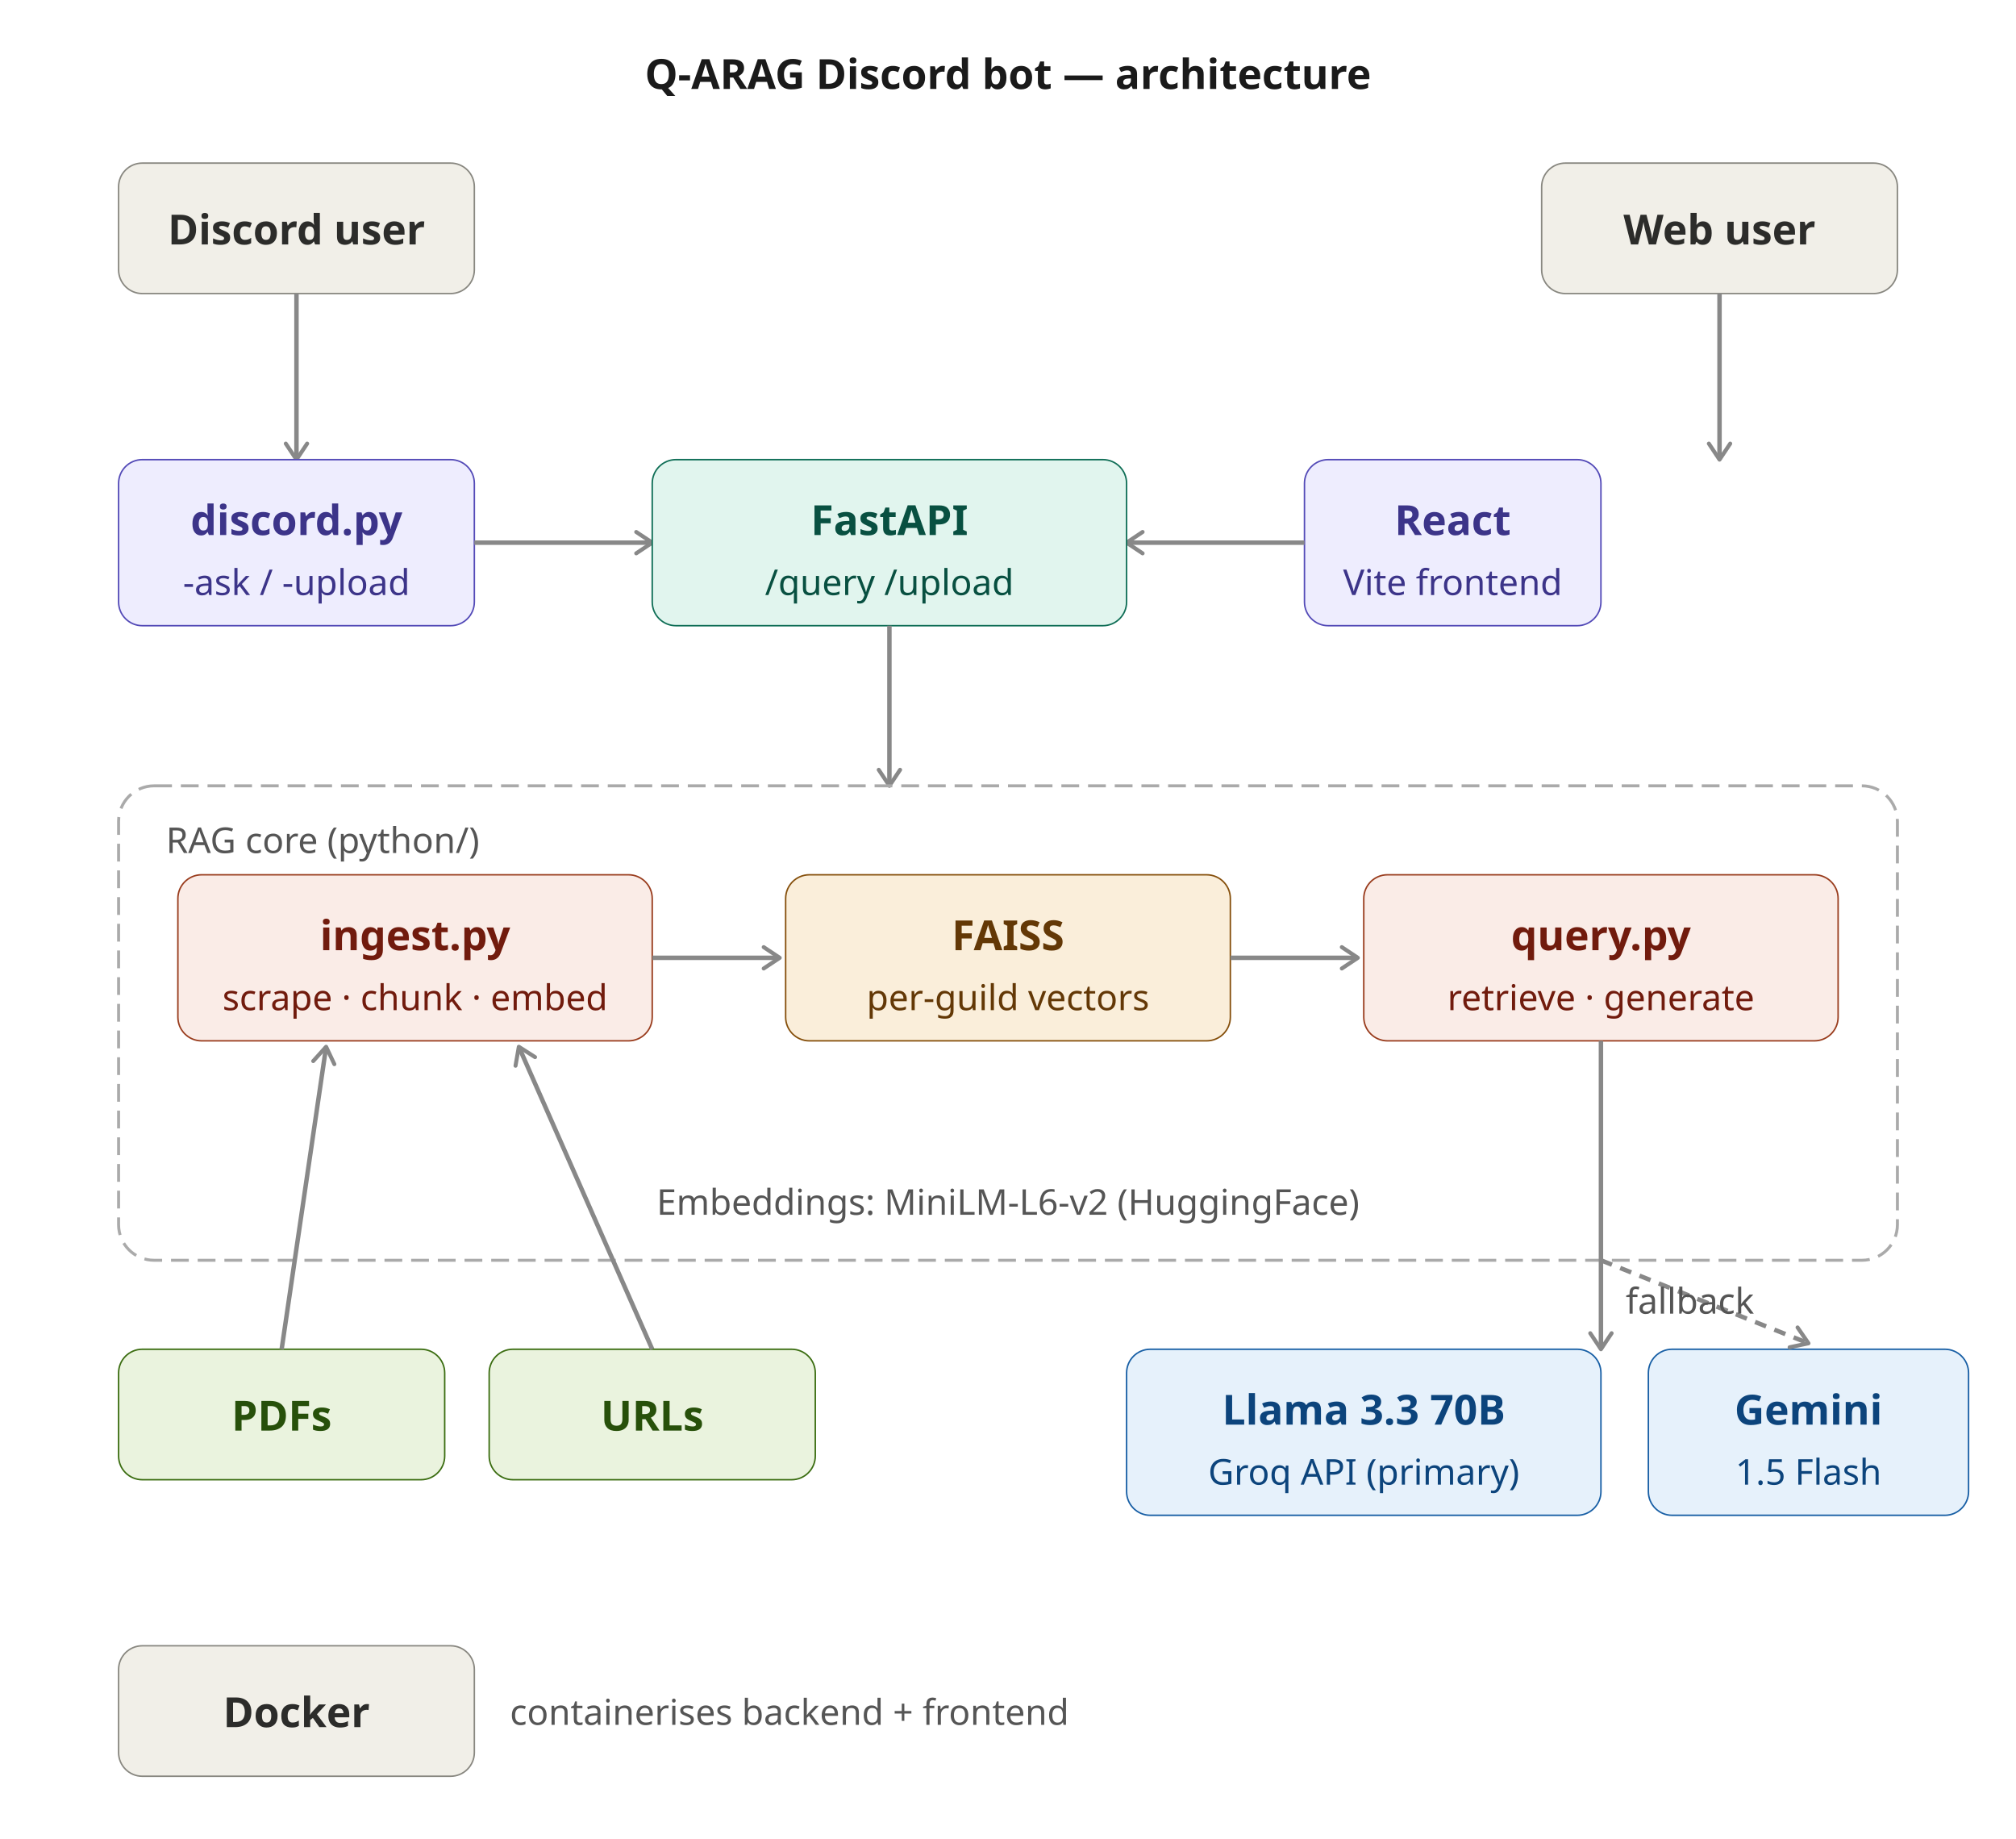
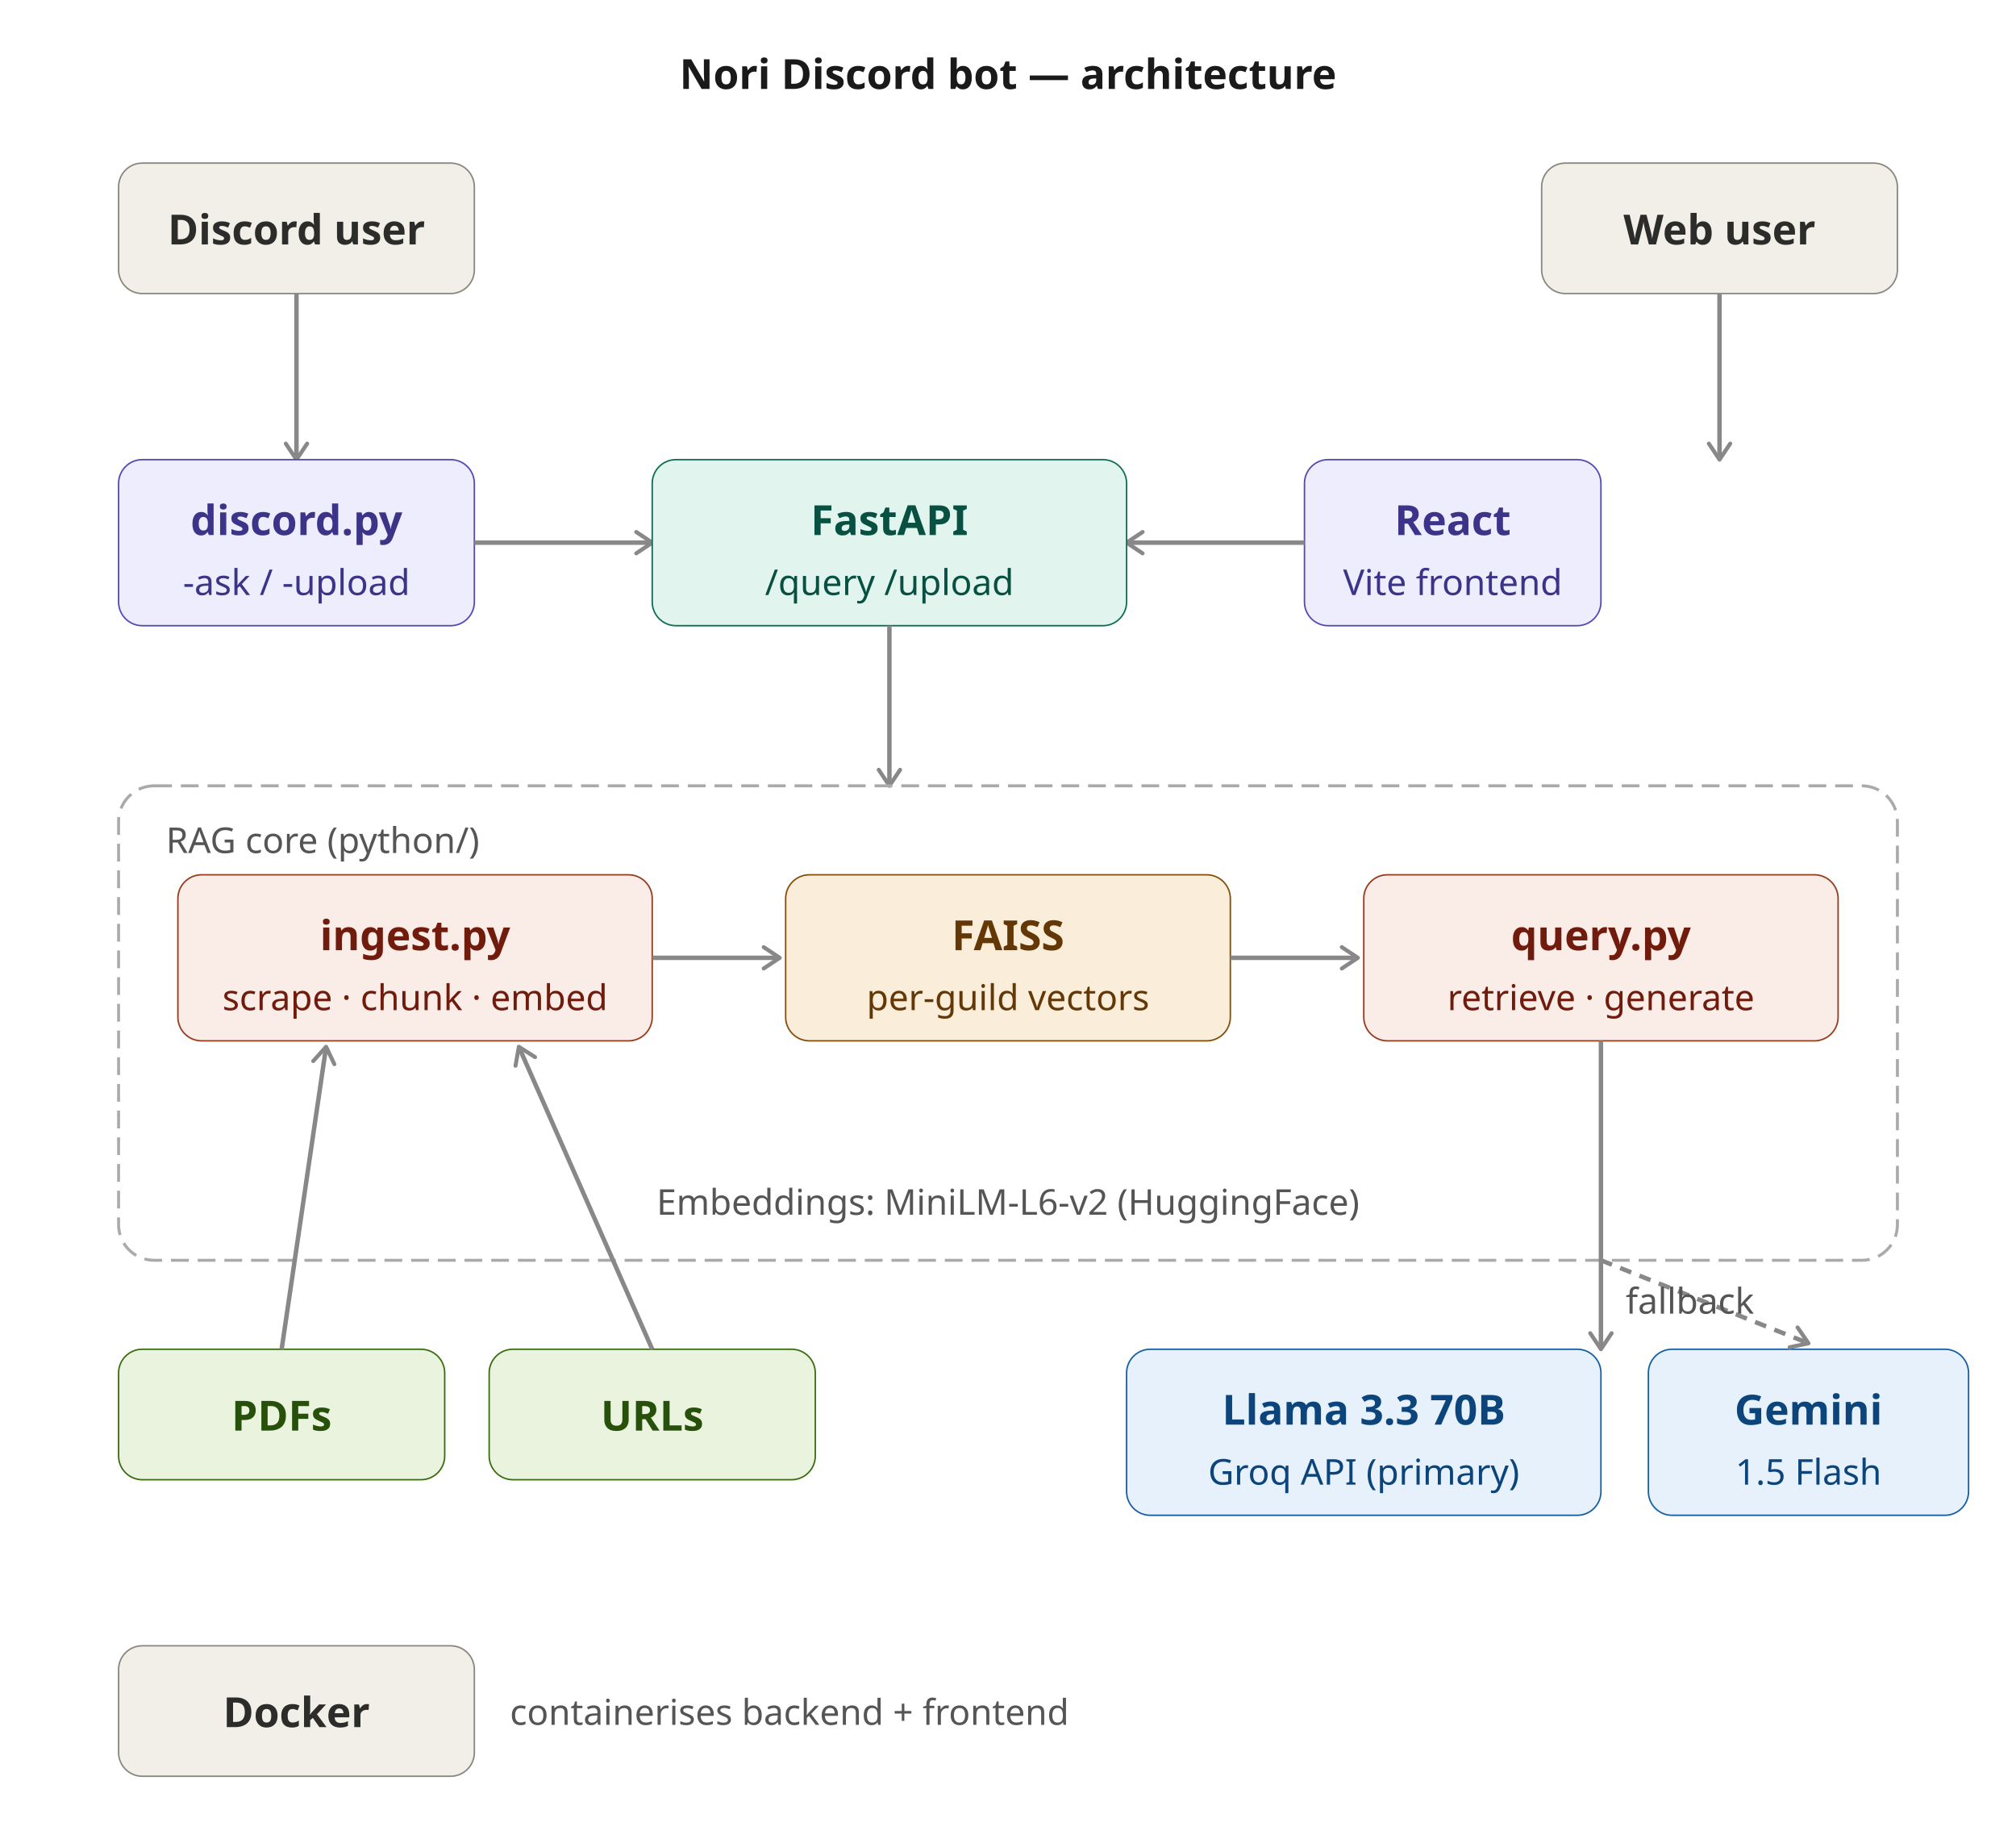
<svg xmlns="http://www.w3.org/2000/svg" width="680" viewBox="0 0 680 620" style="background:#ffffff;font-family:system-ui,sans-serif">
  <defs>
    <marker id="arrow" viewBox="0 0 10 10" refX="8" refY="5" markerWidth="6" markerHeight="6" orient="auto-start-reverse">
      <path d="M2 1L8 5L2 9" fill="none" stroke="context-stroke" stroke-width="1.5" stroke-linecap="round" stroke-linejoin="round" />
    </marker>
    <style>
    .th { font-size:14px; font-weight:600; fill:#1a1a1a; }
    .ts { font-size:12px; font-weight:400; fill:#555; }
    .arr { stroke:#888; stroke-width:1.5; fill:none; }
    .c-gray  rect { fill:#F1EFE8; stroke:#888780; }
    .c-gray  text { fill:#2C2C2A; }
    .c-purple rect { fill:#EEEDFE; stroke:#534AB7; }
    .c-purple text { fill:#3C3489; }
    .c-teal  rect { fill:#E1F5EE; stroke:#0F6E56; }
    .c-teal  text { fill:#085041; }
    .c-coral rect { fill:#FAECE7; stroke:#993C1D; }
    .c-coral text { fill:#711B0D; }
    .c-amber rect { fill:#FAEEDA; stroke:#854F0B; }
    .c-amber text { fill:#633806; }
    .c-blue  rect { fill:#E6F1FB; stroke:#185FA5; }
    .c-blue  text { fill:#0C447C; }
    .c-green rect { fill:#EAF3DE; stroke:#3B6D11; }
    .c-green text { fill:#27500A; }
  </style>
  </defs>
-   <text class="th" x="340" y="30" text-anchor="middle" font-size="16">Q-ARAG Discord bot — architecture</text>
+   <text class="th" x="340" y="30" text-anchor="middle" font-size="16">Nori Discord bot — architecture</text>
  <g class="c-gray">
    <rect x="40" y="55" width="120" height="44" rx="8" stroke-width="0.5" />
    <text class="th" x="100" y="77" text-anchor="middle" dominant-baseline="central">Discord user</text>
  </g>
  <g class="c-gray">
    <rect x="520" y="55" width="120" height="44" rx="8" stroke-width="0.5" />
    <text class="th" x="580" y="77" text-anchor="middle" dominant-baseline="central">Web user</text>
  </g>
  <line x1="100" y1="99" x2="100" y2="155" class="arr" marker-end="url(#arrow)" stroke="#888780" />
  <line x1="580" y1="99" x2="580" y2="155" class="arr" marker-end="url(#arrow)" stroke="#888780" />
  <g class="c-purple">
    <rect x="40" y="155" width="120" height="56" rx="8" stroke-width="0.5" />
    <text class="th" x="100" y="175" text-anchor="middle" dominant-baseline="central">discord.py</text>
    <text class="ts" x="100" y="196" text-anchor="middle" dominant-baseline="central">-ask / -upload</text>
  </g>
  <g class="c-purple">
    <rect x="440" y="155" width="100" height="56" rx="8" stroke-width="0.5" />
    <text class="th" x="490" y="175" text-anchor="middle" dominant-baseline="central">React</text>
    <text class="ts" x="490" y="196" text-anchor="middle" dominant-baseline="central">Vite frontend</text>
  </g>
  <line x1="160" y1="183" x2="220" y2="183" class="arr" marker-end="url(#arrow)" stroke="#534AB7" />
  <line x1="440" y1="183" x2="380" y2="183" class="arr" marker-end="url(#arrow)" stroke="#534AB7" />
  <g class="c-teal">
    <rect x="220" y="155" width="160" height="56" rx="8" stroke-width="0.5" />
    <text class="th" x="300" y="175" text-anchor="middle" dominant-baseline="central">FastAPI</text>
    <text class="ts" x="300" y="196" text-anchor="middle" dominant-baseline="central">/query  /upload</text>
  </g>
  <line x1="300" y1="211" x2="300" y2="265" class="arr" marker-end="url(#arrow)" stroke="#1D9E75" />
  <rect x="40" y="265" width="600" height="160" rx="12" fill="none" stroke="#aaa" stroke-width="1" stroke-dasharray="6 3" />
  <text class="ts" x="56" y="283" dominant-baseline="central">RAG core  (python/)</text>
  <g class="c-coral">
    <rect x="60" y="295" width="160" height="56" rx="8" stroke-width="0.5" />
    <text class="th" x="140" y="315" text-anchor="middle" dominant-baseline="central">ingest.py</text>
    <text class="ts" x="140" y="336" text-anchor="middle" dominant-baseline="central">scrape · chunk · embed</text>
  </g>
  <g class="c-amber">
    <rect x="265" y="295" width="150" height="56" rx="8" stroke-width="0.5" />
    <text class="th" x="340" y="315" text-anchor="middle" dominant-baseline="central">FAISS</text>
    <text class="ts" x="340" y="336" text-anchor="middle" dominant-baseline="central">per-guild vectors</text>
  </g>
  <g class="c-coral">
    <rect x="460" y="295" width="160" height="56" rx="8" stroke-width="0.5" />
    <text class="th" x="540" y="315" text-anchor="middle" dominant-baseline="central">query.py</text>
    <text class="ts" x="540" y="336" text-anchor="middle" dominant-baseline="central">retrieve · generate</text>
  </g>
  <line x1="220" y1="323" x2="263" y2="323" class="arr" marker-end="url(#arrow)" stroke="#BA7517" />
  <line x1="415" y1="323" x2="458" y2="323" class="arr" marker-end="url(#arrow)" stroke="#BA7517" />
  <text class="ts" x="340" y="405" text-anchor="middle" dominant-baseline="central">Embeddings: MiniLM-L6-v2  (HuggingFace)</text>
  <line x1="540" y1="351" x2="540" y2="455" class="arr" marker-end="url(#arrow)" stroke="#993C1D" />
  <g class="c-blue">
    <rect x="380" y="455" width="160" height="56" rx="8" stroke-width="0.5" />
    <text class="th" x="460" y="475" text-anchor="middle" dominant-baseline="central">Llama 3.3 70B</text>
    <text class="ts" x="460" y="496" text-anchor="middle" dominant-baseline="central">Groq API (primary)</text>
  </g>
  <g class="c-blue">
    <rect x="556" y="455" width="108" height="56" rx="8" stroke-width="0.5" />
    <text class="th" x="610" y="475" text-anchor="middle" dominant-baseline="central">Gemini</text>
    <text class="ts" x="610" y="496" text-anchor="middle" dominant-baseline="central">1.5 Flash</text>
  </g>
  <line x1="540" y1="425" x2="610" y2="453" stroke-dasharray="4 3" class="arr" marker-end="url(#arrow)" stroke="#378ADD" />
  <text class="ts" x="570" y="443" text-anchor="middle">fallback</text>
  <g class="c-green">
    <rect x="40" y="455" width="110" height="44" rx="8" stroke-width="0.5" />
    <text class="th" x="95" y="477" text-anchor="middle" dominant-baseline="central">PDFs</text>
  </g>
  <g class="c-green">
    <rect x="165" y="455" width="110" height="44" rx="8" stroke-width="0.5" />
    <text class="th" x="220" y="477" text-anchor="middle" dominant-baseline="central">URLs</text>
  </g>
  <line x1="95" y1="455" x2="110" y2="353" class="arr" marker-end="url(#arrow)" stroke="#3B6D11" />
  <line x1="220" y1="455" x2="175" y2="353" class="arr" marker-end="url(#arrow)" stroke="#3B6D11" />
  <g class="c-gray">
    <rect x="40" y="555" width="120" height="44" rx="8" stroke-width="0.5" />
    <text class="th" x="100" y="577" text-anchor="middle" dominant-baseline="central">Docker</text>
  </g>
  <text class="ts" x="172" y="577" dominant-baseline="central">containerises backend + frontend</text>
</svg>
